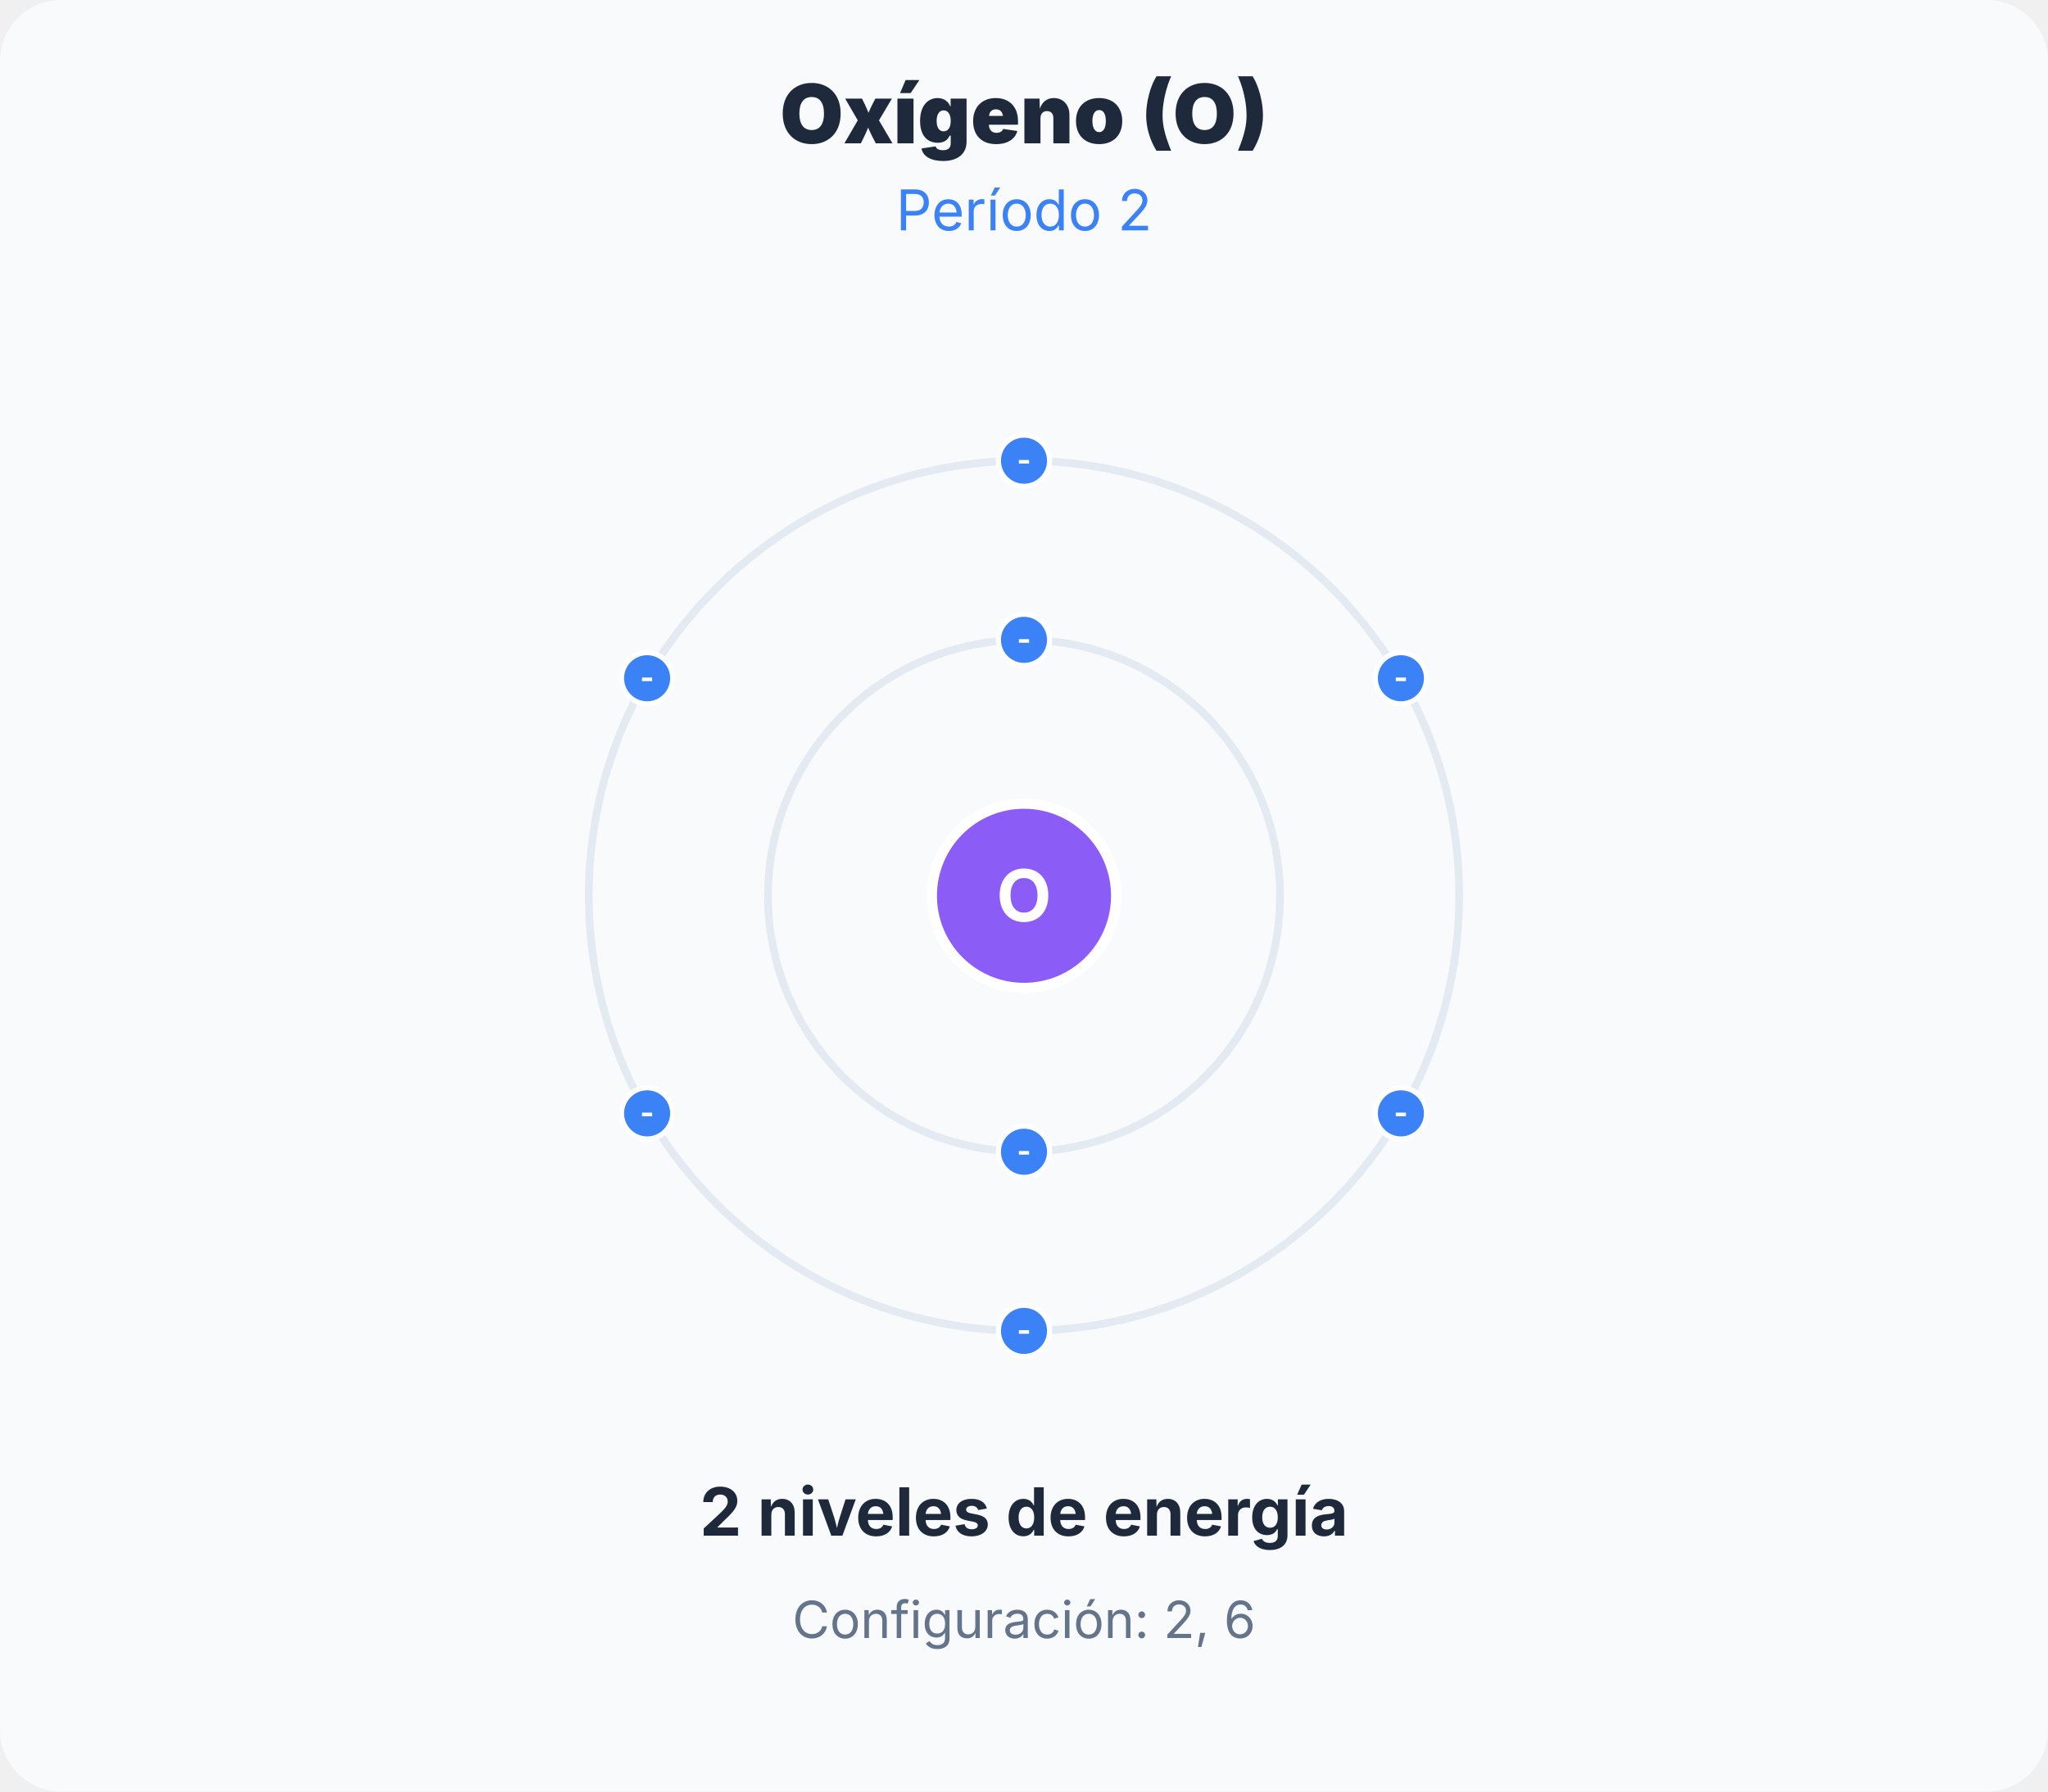
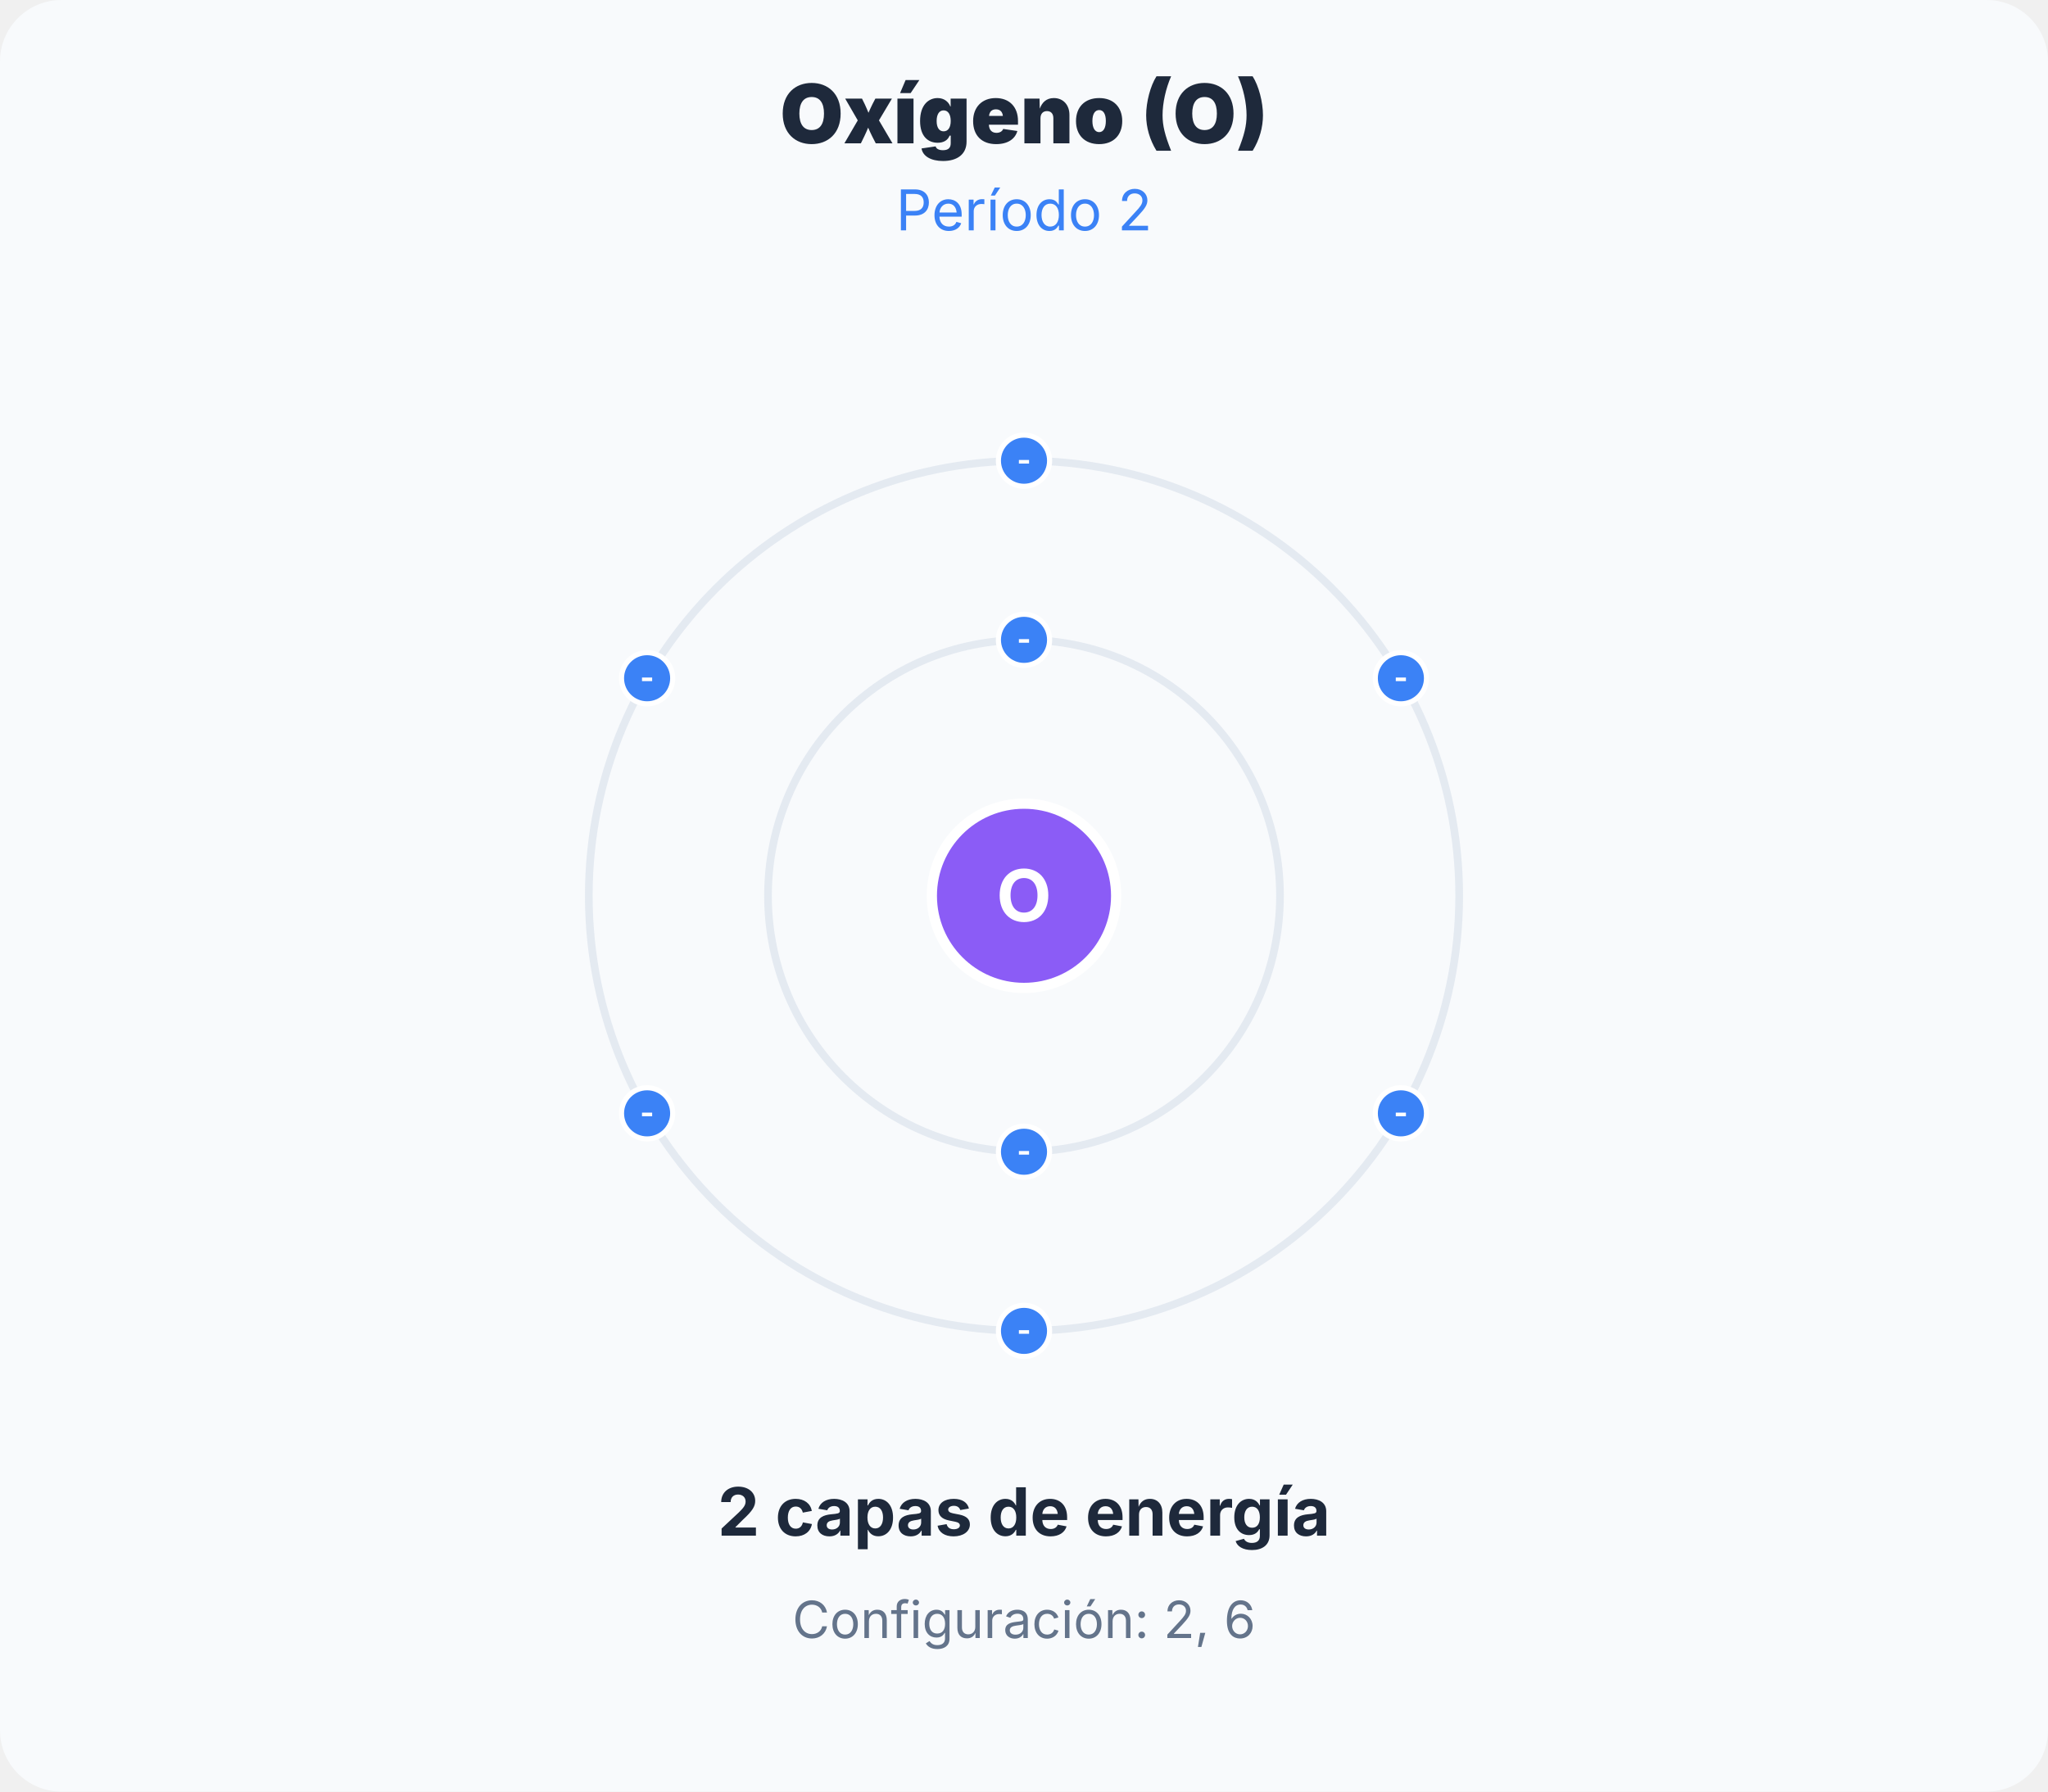
<svg xmlns="http://www.w3.org/2000/svg" viewBox="0 0 400 350">
  <rect width="400" height="350" fill="#f8fafc" rx="12" />
  <text x="200.0" y="28" font-family="Inter, sans-serif" font-size="16" font-weight="900" fill="#1e293b" text-anchor="middle">Oxígeno (O)</text>
  <text x="200.0" y="45" font-family="Inter, sans-serif" font-size="11" fill="#3b82f6" text-anchor="middle">Período 2</text>
  <circle cx="200" cy="175" r="18" fill="#8b5cf6" stroke="white" stroke-width="2" />
  <text x="200" y="180" font-family="Inter, sans-serif" font-size="14" font-weight="bold" fill="white" text-anchor="middle">O</text>
  <circle cx="200" cy="175" r="50" fill="none" stroke="#e2e8f0" stroke-width="1.5" opacity="0.9" />
  <circle cx="200.0" cy="125.0" r="5" fill="#3b82f6" stroke="white" stroke-width="1" />
  <text x="200.0" y="127.0" font-family="Inter, sans-serif" font-size="6" font-weight="bold" fill="white" text-anchor="middle">-</text>
  <circle cx="200.0" cy="225.0" r="5" fill="#3b82f6" stroke="white" stroke-width="1" />
  <text x="200.0" y="227.0" font-family="Inter, sans-serif" font-size="6" font-weight="bold" fill="white" text-anchor="middle">-</text>
  <circle cx="200" cy="175" r="85" fill="none" stroke="#e2e8f0" stroke-width="1.5" opacity="0.9" />
  <circle cx="200.0" cy="90.0" r="5" fill="#3b82f6" stroke="white" stroke-width="1" />
  <text x="200.0" y="92.0" font-family="Inter, sans-serif" font-size="6" font-weight="bold" fill="white" text-anchor="middle">-</text>
  <circle cx="273.612" cy="132.5" r="5" fill="#3b82f6" stroke="white" stroke-width="1" />
  <text x="273.612" y="134.5" font-family="Inter, sans-serif" font-size="6" font-weight="bold" fill="white" text-anchor="middle">-</text>
  <circle cx="273.612" cy="217.5" r="5" fill="#3b82f6" stroke="white" stroke-width="1" />
  <text x="273.612" y="219.5" font-family="Inter, sans-serif" font-size="6" font-weight="bold" fill="white" text-anchor="middle">-</text>
  <circle cx="200.0" cy="260.0" r="5" fill="#3b82f6" stroke="white" stroke-width="1" />
  <text x="200.0" y="262.0" font-family="Inter, sans-serif" font-size="6" font-weight="bold" fill="white" text-anchor="middle">-</text>
  <circle cx="126.388" cy="217.5" r="5" fill="#3b82f6" stroke="white" stroke-width="1" />
  <text x="126.388" y="219.5" font-family="Inter, sans-serif" font-size="6" font-weight="bold" fill="white" text-anchor="middle">-</text>
  <circle cx="126.388" cy="132.5" r="5" fill="#3b82f6" stroke="white" stroke-width="1" />
  <text x="126.388" y="134.5" font-family="Inter, sans-serif" font-size="6" font-weight="bold" fill="white" text-anchor="middle">-</text>
-   <text x="200.0" y="300" font-family="Inter, sans-serif" font-size="13" font-weight="bold" fill="#1e293b" text-anchor="middle">2 niveles de energía</text>
+   <text x="200.0" y="300" font-family="Inter, sans-serif" font-size="13" font-weight="bold" fill="#1e293b" text-anchor="middle">2 capas de energía</text>
  <text x="200.0" y="320" font-family="Inter, sans-serif" font-size="10" fill="#64748b" text-anchor="middle">Configuración: 2, 6</text>
</svg>
